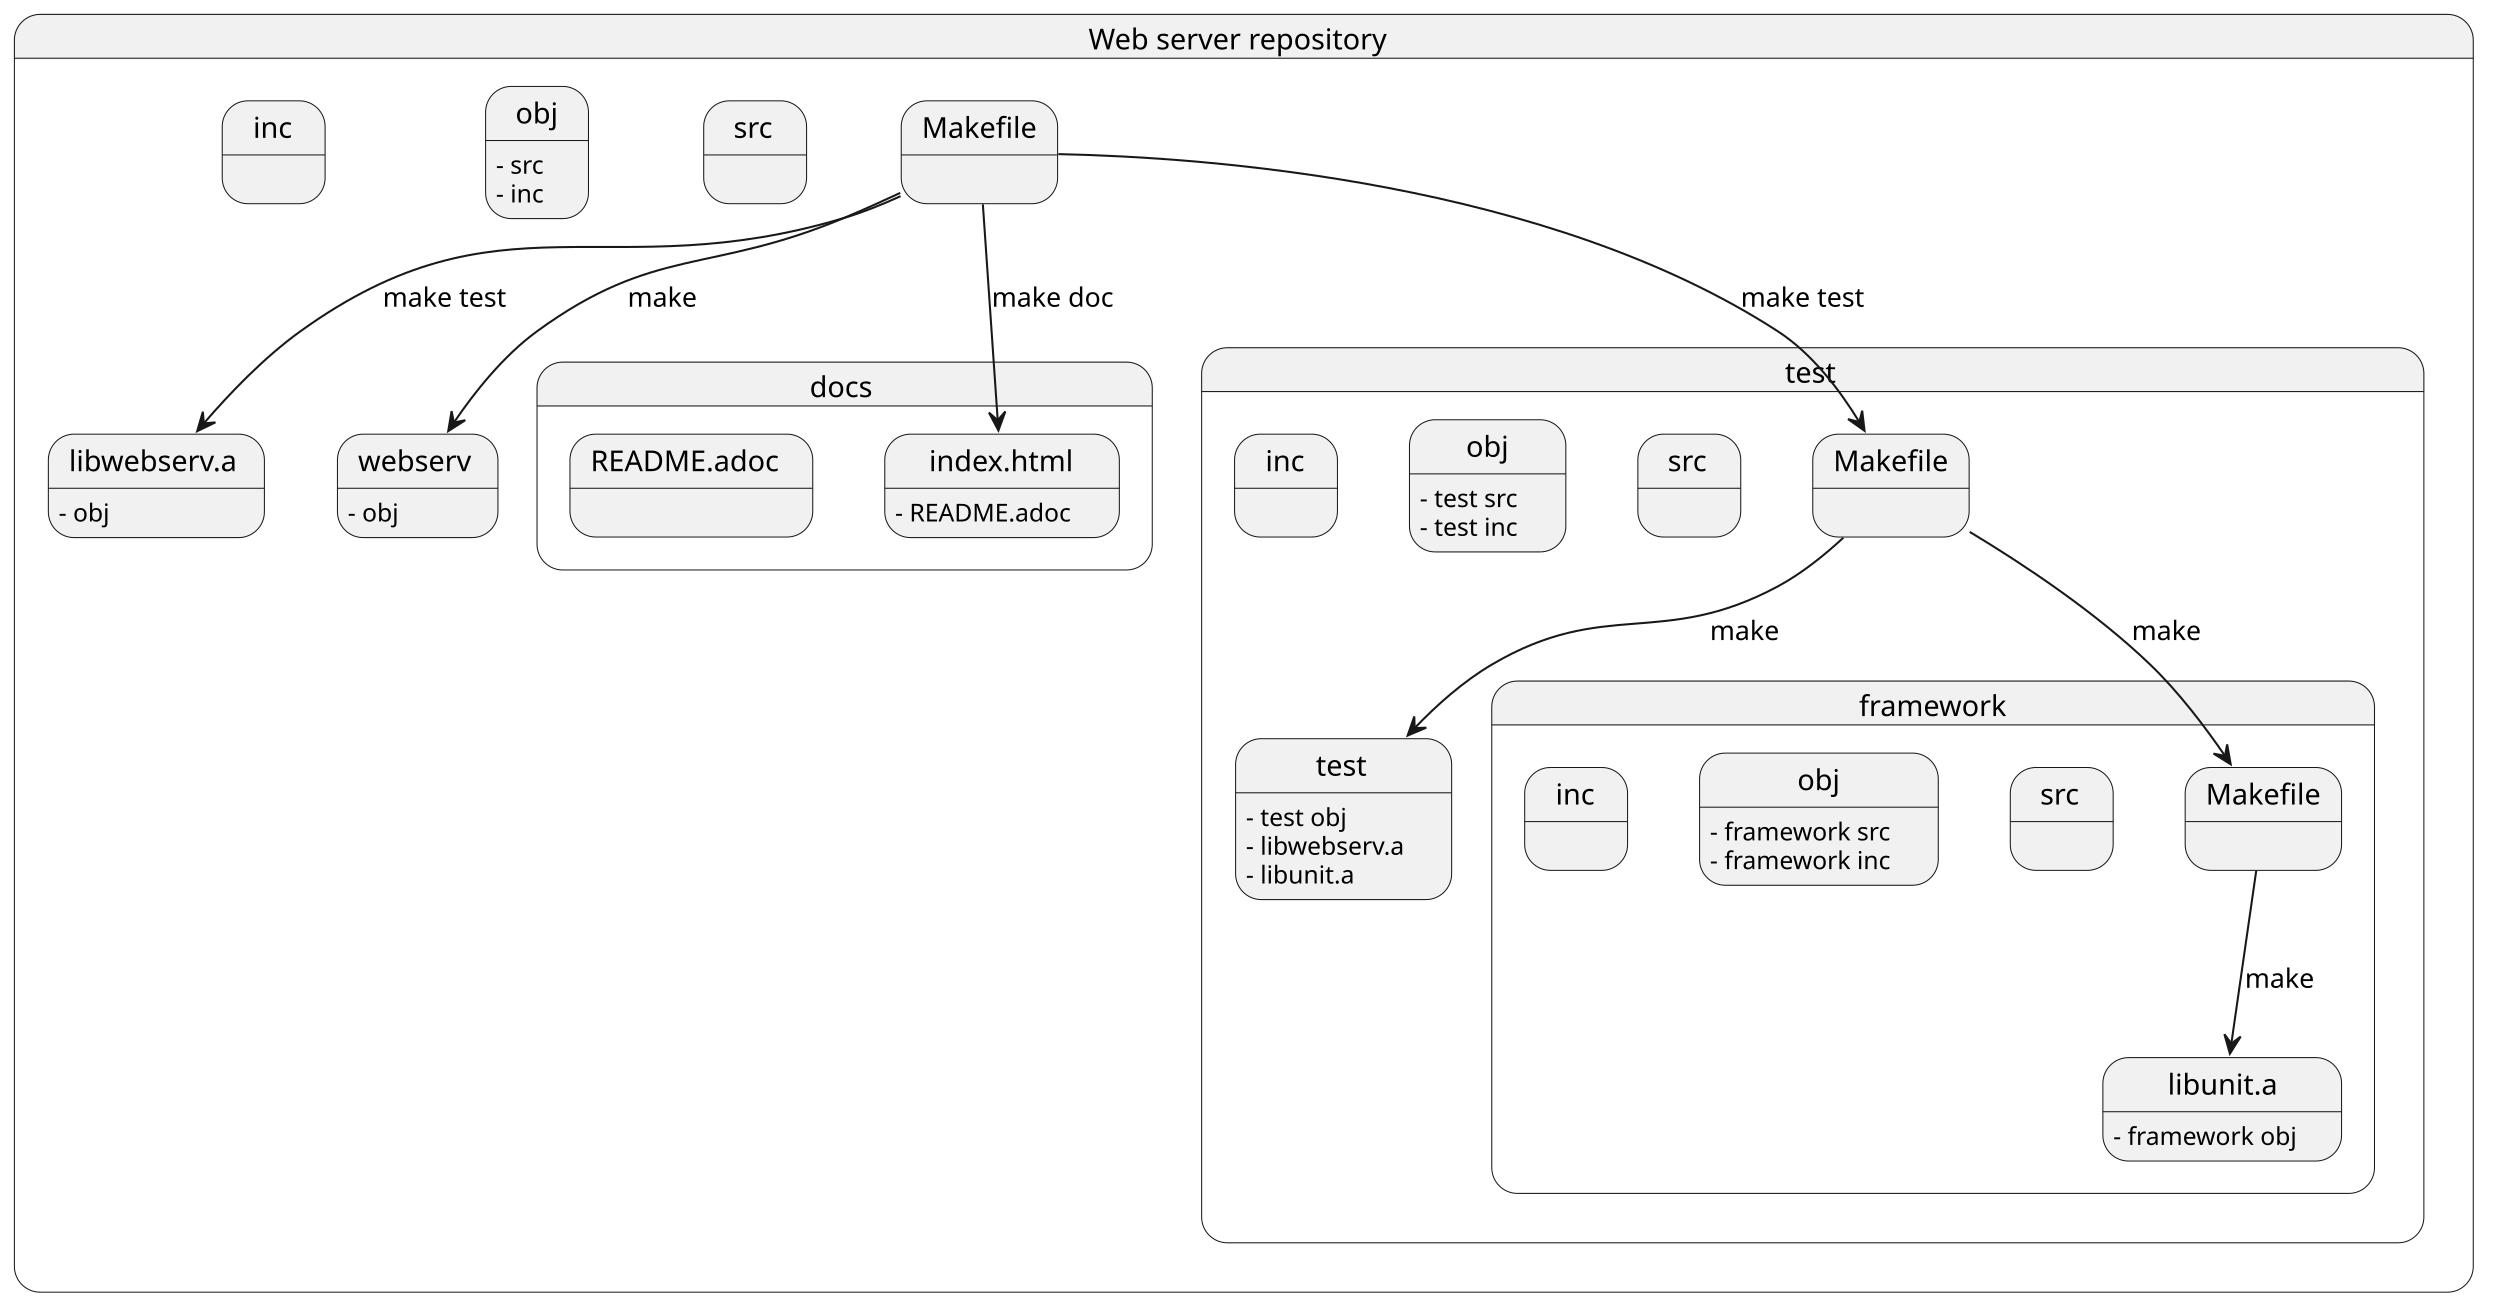
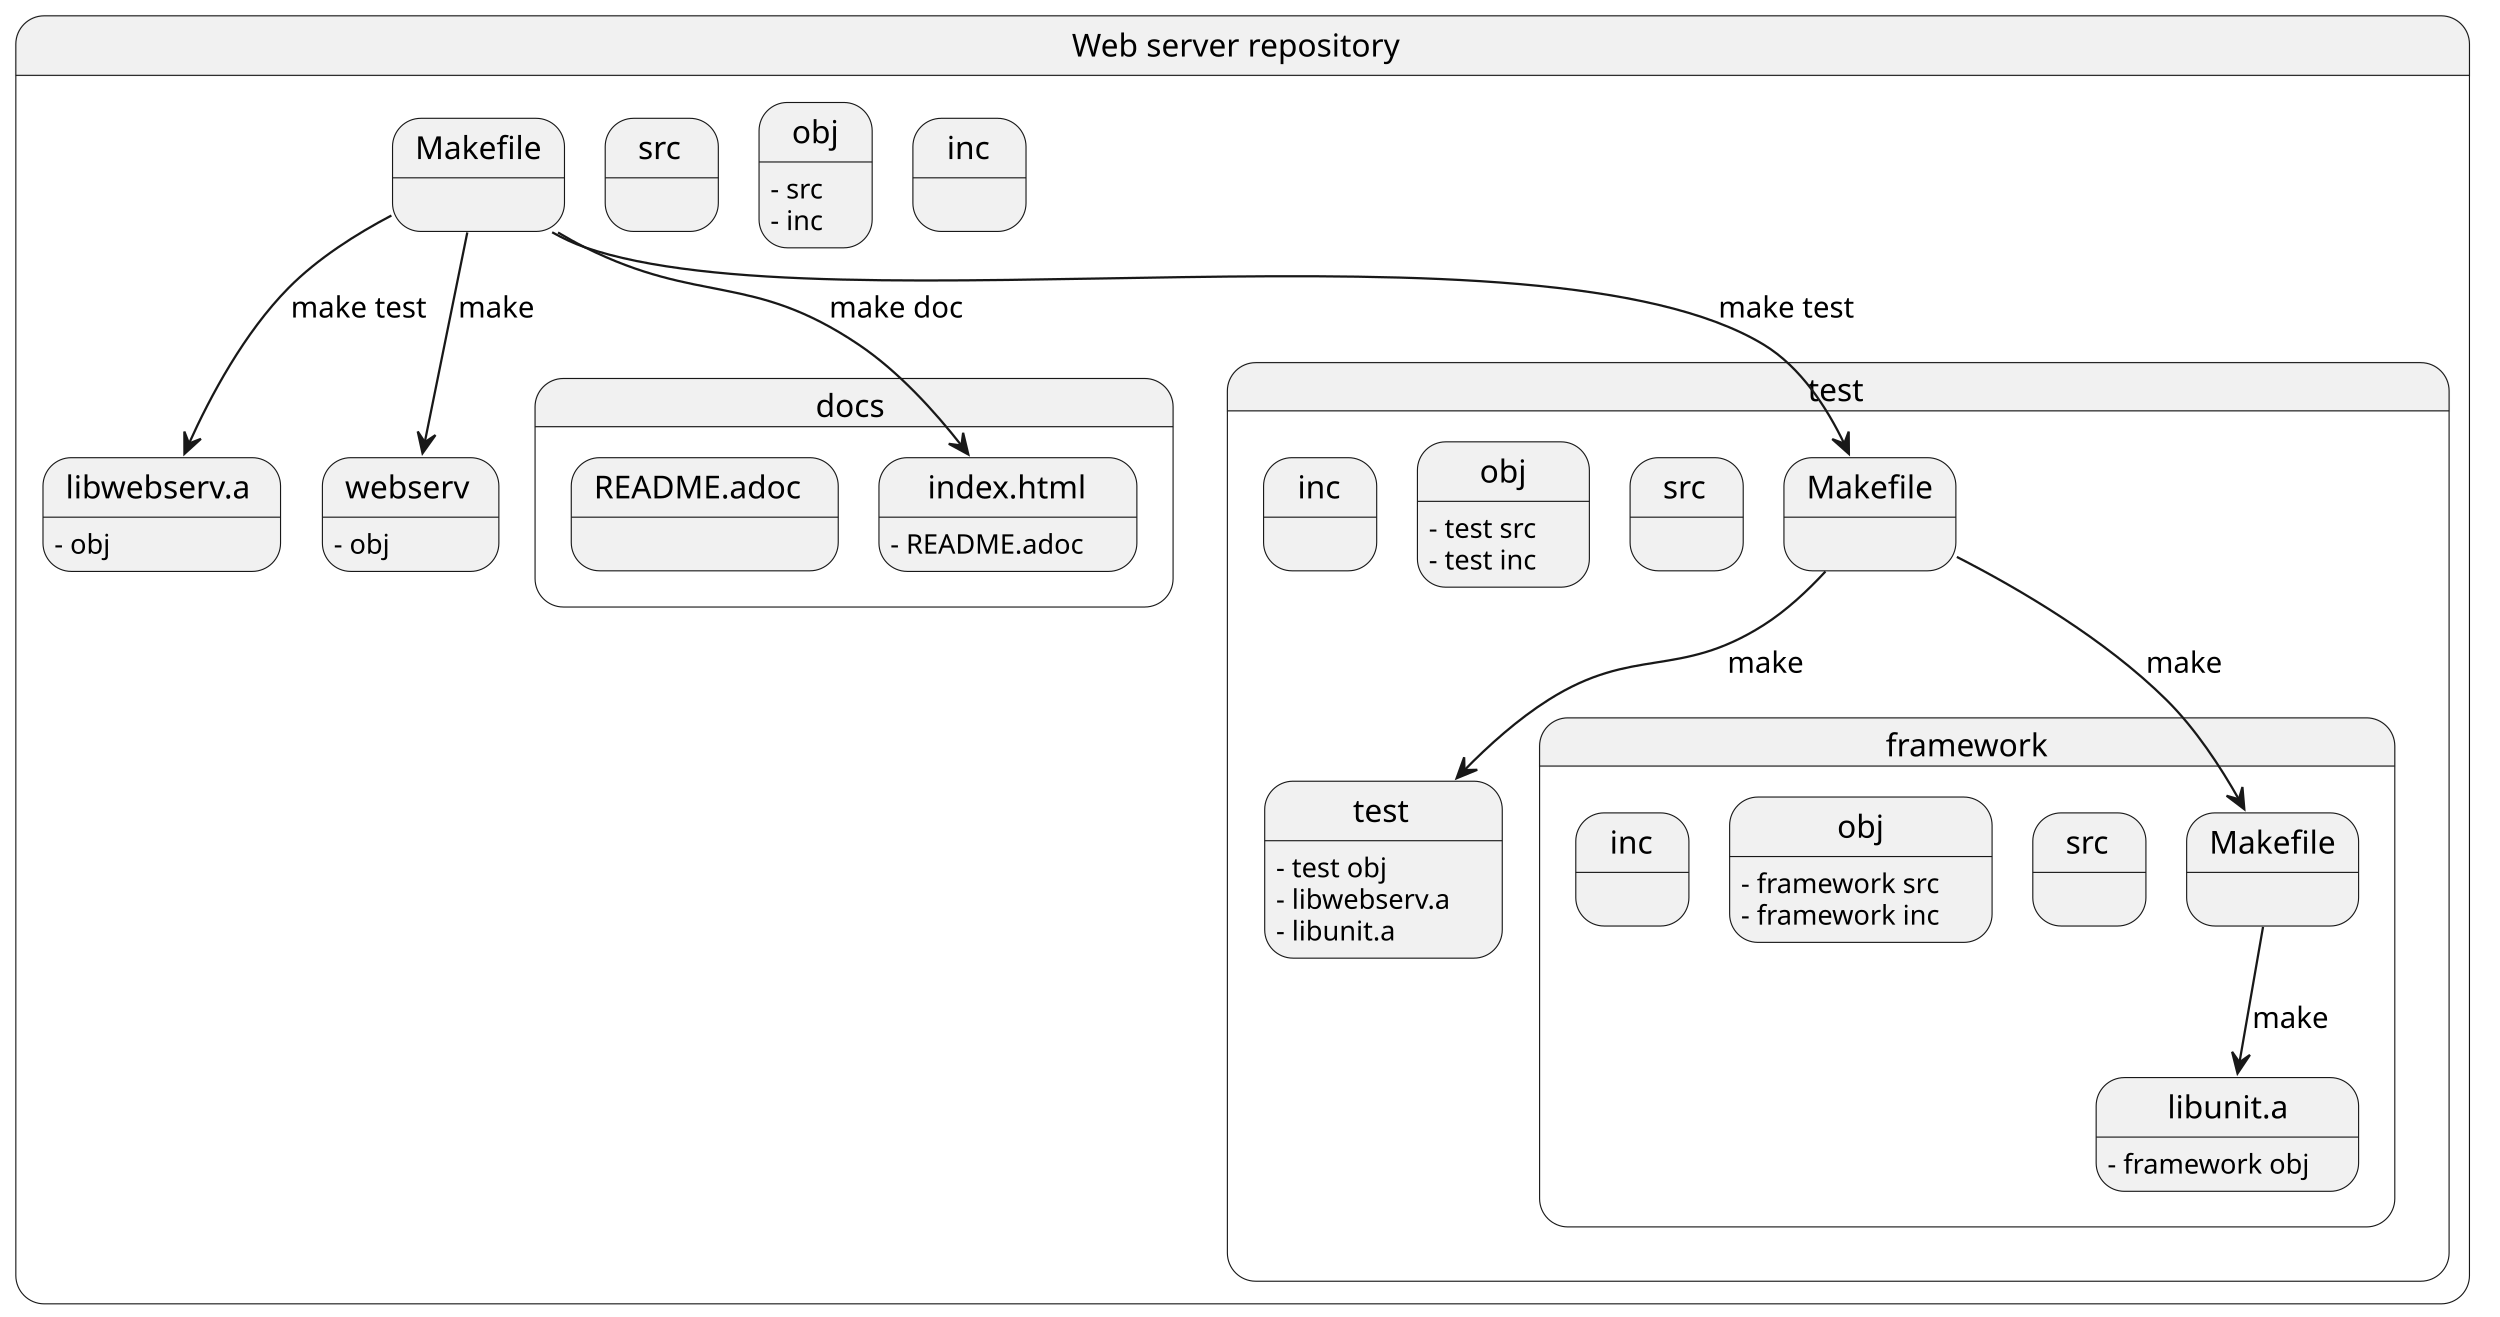
- <svg xmlns="http://www.w3.org/2000/svg" contentStyleType="text/css" height="634px" preserveAspectRatio="none" style="width:1215px;height:634px;background:#FFFFFF;" version="1.1" viewBox="0 0 1215 634" width="1215px" zoomAndPan="magnify">
+ <svg xmlns="http://www.w3.org/2000/svg" contentStyleType="text/css" height="582px" preserveAspectRatio="none" style="width:1105px;height:582px;background:#FFFFFF;" version="1.1" viewBox="0 0 1105 582" width="1105px" zoomAndPan="magnify">
  <defs />
  <g>
-     <g id="cluster_repository">
-       <path d="M19.5,7 L1189.5,7 A12.5,12.5 0 0 1 1202,19.5 L1202,28.297 L7,28.297 L7,19.5 A12.5,12.5 0 0 1 19.5,7 " fill="#F1F1F1" style="stroke:#F1F1F1;stroke-width:1.0;" />
-       <rect fill="none" height="621" rx="12.5" ry="12.5" style="stroke:#181818;stroke-width:0.5;" width="1195" x="7" y="7" />
-       <line style="stroke:#181818;stroke-width:0.5;" x1="7" x2="1202" y1="28.297" y2="28.297" />
-       <text fill="#000000" font-family="sans-serif" font-size="14" lengthAdjust="spacing" textLength="151" x="529" y="23.995">Web server repository</text>
-     </g>
+     <path d="M19.5,7 L1079,7 A12.5,12.5 0 0 1 1091.5,19.5 L1091.5,33.297 L7,33.297 L7,19.5 A12.5,12.5 0 0 1 19.5,7 " fill="#F1F1F1" style="stroke:#F1F1F1;stroke-width:1.0;" />
+     <rect fill="none" height="569.297" rx="12.5" ry="12.5" style="stroke:#181818;stroke-width:0.5;" width="1084.5" x="7" y="7" />
+     <line style="stroke:#181818;stroke-width:0.5;" x1="7" x2="1091.5" y1="33.297" y2="33.297" />
+     <text fill="#000000" font-family="sans-serif" font-size="14" lengthAdjust="spacing" textLength="151" x="473.75" y="24.995">Web server repository</text>
    <g id="cluster_docs">
-       <path d="M273.5,176 L547.5,176 A12.5,12.5 0 0 1 560,188.5 L560,197.297 L261,197.297 L261,188.5 A12.5,12.5 0 0 1 273.5,176 " fill="#F1F1F1" style="stroke:#F1F1F1;stroke-width:1.0;" />
-       <rect fill="none" height="101" rx="12.5" ry="12.5" style="stroke:#181818;stroke-width:0.5;" width="299" x="261" y="176" />
-       <line style="stroke:#181818;stroke-width:0.5;" x1="261" x2="560" y1="197.297" y2="197.297" />
-       <text fill="#000000" font-family="sans-serif" font-size="14" lengthAdjust="spacing" textLength="34" x="393.5" y="192.995">docs</text>
+       <path d="M249,167.297 L506,167.297 A12.5,12.5 0 0 1 518.5,179.797 L518.5,188.594 L236.5,188.594 L236.5,179.797 A12.5,12.5 0 0 1 249,167.297 " fill="#F1F1F1" style="stroke:#F1F1F1;stroke-width:1.0;" />
+       <rect fill="none" height="101" rx="12.5" ry="12.5" style="stroke:#181818;stroke-width:0.5;" width="282" x="236.5" y="167.297" />
+       <line style="stroke:#181818;stroke-width:0.5;" x1="236.5" x2="518.5" y1="188.594" y2="188.594" />
+       <text fill="#000000" font-family="sans-serif" font-size="14" lengthAdjust="spacing" textLength="34" x="360.5" y="184.292">docs</text>
    </g>
    <g id="cluster_test">
-       <path d="M596.5,169 L1165.5,169 A12.5,12.5 0 0 1 1178,181.5 L1178,190.297 L584,190.297 L584,181.5 A12.5,12.5 0 0 1 596.5,169 " fill="#F1F1F1" style="stroke:#F1F1F1;stroke-width:1.0;" />
-       <rect fill="none" height="435" rx="12.5" ry="12.5" style="stroke:#181818;stroke-width:0.5;" width="594" x="584" y="169" />
-       <line style="stroke:#181818;stroke-width:0.5;" x1="584" x2="1178" y1="190.297" y2="190.297" />
-       <text fill="#000000" font-family="sans-serif" font-size="14" lengthAdjust="spacing" textLength="27" x="867.5" y="185.995">test</text>
+       <path d="M555,160.297 L1070,160.297 A12.5,12.5 0 0 1 1082.5,172.797 L1082.5,181.594 L542.5,181.594 L542.5,172.797 A12.5,12.5 0 0 1 555,160.297 " fill="#F1F1F1" style="stroke:#F1F1F1;stroke-width:1.0;" />
+       <rect fill="none" height="406" rx="12.5" ry="12.5" style="stroke:#181818;stroke-width:0.5;" width="540" x="542.5" y="160.297" />
+       <line style="stroke:#181818;stroke-width:0.5;" x1="542.5" x2="1082.5" y1="181.594" y2="181.594" />
+       <text fill="#000000" font-family="sans-serif" font-size="14" lengthAdjust="spacing" textLength="27" x="799" y="177.292">test</text>
    </g>
    <g id="cluster_framework">
-       <path d="M737.5,331 L1141.5,331 A12.5,12.5 0 0 1 1154,343.5 L1154,352.297 L725,352.297 L725,343.5 A12.5,12.5 0 0 1 737.5,331 " fill="#F1F1F1" style="stroke:#F1F1F1;stroke-width:1.0;" />
-       <rect fill="none" height="249" rx="12.5" ry="12.5" style="stroke:#181818;stroke-width:0.5;" width="429" x="725" y="331" />
-       <line style="stroke:#181818;stroke-width:0.5;" x1="725" x2="1154" y1="352.297" y2="352.297" />
-       <text fill="#000000" font-family="sans-serif" font-size="14" lengthAdjust="spacing" textLength="72" x="903.5" y="347.995">framework</text>
+       <path d="M693,317.297 L1046,317.297 A12.5,12.5 0 0 1 1058.5,329.797 L1058.5,338.594 L680.5,338.594 L680.5,329.797 A12.5,12.5 0 0 1 693,317.297 " fill="#F1F1F1" style="stroke:#F1F1F1;stroke-width:1.0;" />
+       <rect fill="none" height="225" rx="12.5" ry="12.5" style="stroke:#181818;stroke-width:0.5;" width="378" x="680.5" y="317.297" />
+       <line style="stroke:#181818;stroke-width:0.5;" x1="680.5" x2="1058.5" y1="338.594" y2="338.594" />
+       <text fill="#000000" font-family="sans-serif" font-size="14" lengthAdjust="spacing" textLength="72" x="833.5" y="334.292">framework</text>
+     </g>
+     <g id="repository.docs.index">
+       <rect fill="#F1F1F1" height="50.266" rx="12.5" ry="12.5" style="stroke:#181818;stroke-width:0.5;" width="114" x="388.5" y="202.297" />
+       <line style="stroke:#181818;stroke-width:0.5;" x1="388.5" x2="502.5" y1="228.594" y2="228.594" />
+       <text fill="#000000" font-family="sans-serif" font-size="14" lengthAdjust="spacing" textLength="71" x="410" y="220.292">index.html</text>
+       <text fill="#000000" font-family="sans-serif" font-size="12" lengthAdjust="spacing" textLength="94" x="393.5" y="244.732">- README.adoc</text>
+     </g>
+     <g id="repository.docs.adoc">
+       <rect fill="#F1F1F1" height="50" rx="12.5" ry="12.5" style="stroke:#181818;stroke-width:0.5;" width="118" x="252.5" y="202.297" />
+       <line style="stroke:#181818;stroke-width:0.5;" x1="252.5" x2="370.5" y1="228.594" y2="228.594" />
+       <text fill="#000000" font-family="sans-serif" font-size="14" lengthAdjust="spacing" textLength="98" x="262.5" y="220.292">README.adoc</text>
+     </g>
+     <g id="repository.test.test_makefile">
+       <rect fill="#F1F1F1" height="50" rx="12.5" ry="12.5" style="stroke:#181818;stroke-width:0.5;" width="76" x="788.5" y="202.297" />
+       <line style="stroke:#181818;stroke-width:0.5;" x1="788.5" x2="864.5" y1="228.594" y2="228.594" />
+       <text fill="#000000" font-family="sans-serif" font-size="14" lengthAdjust="spacing" textLength="56" x="798.5" y="220.292">Makefile</text>
+     </g>
+     <g id="repository.test.test_src">
+       <rect fill="#F1F1F1" height="50" rx="12.5" ry="12.5" style="stroke:#181818;stroke-width:0.5;" width="50" x="720.5" y="202.297" />
+       <line style="stroke:#181818;stroke-width:0.5;" x1="720.5" x2="770.5" y1="228.594" y2="228.594" />
+       <text fill="#000000" font-family="sans-serif" font-size="14" lengthAdjust="spacing" textLength="21" x="735" y="220.292">src</text>
+     </g>
+     <g id="repository.test.test_obj">
+       <rect fill="#F1F1F1" height="64.234" rx="12.5" ry="12.5" style="stroke:#181818;stroke-width:0.5;" width="76" x="626.5" y="195.297" />
+       <line style="stroke:#181818;stroke-width:0.5;" x1="626.5" x2="702.5" y1="221.594" y2="221.594" />
+       <text fill="#000000" font-family="sans-serif" font-size="14" lengthAdjust="spacing" textLength="21" x="654" y="213.292">obj</text>
+       <text fill="#000000" font-family="sans-serif" font-size="12" lengthAdjust="spacing" textLength="56" x="631.5" y="237.732">- test src</text>
+       <text fill="#000000" font-family="sans-serif" font-size="12" lengthAdjust="spacing" textLength="55" x="631.5" y="251.701">- test inc</text>
+     </g>
+     <g id="repository.test.test_inc">
+       <rect fill="#F1F1F1" height="50" rx="12.5" ry="12.5" style="stroke:#181818;stroke-width:0.5;" width="50" x="558.5" y="202.297" />
+       <line style="stroke:#181818;stroke-width:0.5;" x1="558.5" x2="608.5" y1="228.594" y2="228.594" />
+       <text fill="#000000" font-family="sans-serif" font-size="14" lengthAdjust="spacing" textLength="20" x="573.5" y="220.292">inc</text>
+     </g>
+     <g id="repository.test.test_program">
+       <rect fill="#F1F1F1" height="78.203" rx="12.5" ry="12.5" style="stroke:#181818;stroke-width:0.5;" width="105" x="559" y="345.297" />
+       <line style="stroke:#181818;stroke-width:0.5;" x1="559" x2="664" y1="371.594" y2="371.594" />
+       <text fill="#000000" font-family="sans-serif" font-size="14" lengthAdjust="spacing" textLength="27" x="598" y="363.292">test</text>
+       <text fill="#000000" font-family="sans-serif" font-size="12" lengthAdjust="spacing" textLength="56" x="564" y="387.732">- test obj</text>
+       <text fill="#000000" font-family="sans-serif" font-size="12" lengthAdjust="spacing" textLength="85" x="564" y="401.701">- libwebserv.a</text>
+       <text fill="#000000" font-family="sans-serif" font-size="12" lengthAdjust="spacing" textLength="58" x="564" y="415.67">- libunit.a</text>
+     </g>
+     <g id="repository.test.framework.framework_makefile">
+       <rect fill="#F1F1F1" height="50" rx="12.5" ry="12.5" style="stroke:#181818;stroke-width:0.5;" width="76" x="966.5" y="359.297" />
+       <line style="stroke:#181818;stroke-width:0.5;" x1="966.5" x2="1042.5" y1="385.594" y2="385.594" />
+       <text fill="#000000" font-family="sans-serif" font-size="14" lengthAdjust="spacing" textLength="56" x="976.5" y="377.292">Makefile</text>
+     </g>
+     <g id="repository.test.framework.framework_src">
+       <rect fill="#F1F1F1" height="50" rx="12.5" ry="12.5" style="stroke:#181818;stroke-width:0.5;" width="50" x="898.5" y="359.297" />
+       <line style="stroke:#181818;stroke-width:0.5;" x1="898.5" x2="948.5" y1="385.594" y2="385.594" />
+       <text fill="#000000" font-family="sans-serif" font-size="14" lengthAdjust="spacing" textLength="21" x="913" y="377.292">src</text>
+     </g>
+     <g id="repository.test.framework.framework_obj">
+       <rect fill="#F1F1F1" height="64.234" rx="12.5" ry="12.5" style="stroke:#181818;stroke-width:0.5;" width="116" x="764.5" y="352.297" />
+       <line style="stroke:#181818;stroke-width:0.5;" x1="764.5" x2="880.5" y1="378.594" y2="378.594" />
+       <text fill="#000000" font-family="sans-serif" font-size="14" lengthAdjust="spacing" textLength="21" x="812" y="370.292">obj</text>
+       <text fill="#000000" font-family="sans-serif" font-size="12" lengthAdjust="spacing" textLength="96" x="769.5" y="394.732">- framework src</text>
+       <text fill="#000000" font-family="sans-serif" font-size="12" lengthAdjust="spacing" textLength="95" x="769.5" y="408.701">- framework inc</text>
+     </g>
+     <g id="repository.test.framework.framework_inc">
+       <rect fill="#F1F1F1" height="50" rx="12.5" ry="12.5" style="stroke:#181818;stroke-width:0.5;" width="50" x="696.5" y="359.297" />
+       <line style="stroke:#181818;stroke-width:0.5;" x1="696.5" x2="746.5" y1="385.594" y2="385.594" />
+       <text fill="#000000" font-family="sans-serif" font-size="14" lengthAdjust="spacing" textLength="20" x="711.5" y="377.292">inc</text>
+     </g>
+     <g id="repository.test.framework.libunit">
+       <rect fill="#F1F1F1" height="50.266" rx="12.5" ry="12.5" style="stroke:#181818;stroke-width:0.5;" width="116" x="926.5" y="476.297" />
+       <line style="stroke:#181818;stroke-width:0.5;" x1="926.5" x2="1042.5" y1="502.594" y2="502.594" />
+       <text fill="#000000" font-family="sans-serif" font-size="14" lengthAdjust="spacing" textLength="53" x="958" y="494.292">libunit.a</text>
+       <text fill="#000000" font-family="sans-serif" font-size="12" lengthAdjust="spacing" textLength="96" x="931.5" y="518.732">- framework obj</text>
    </g>
    <g id="repository.makefile">
-       <rect fill="#F1F1F1" height="50" rx="12.5" ry="12.5" style="stroke:#181818;stroke-width:0.5;" width="76" x="438" y="49" />
-       <line style="stroke:#181818;stroke-width:0.5;" x1="438" x2="514" y1="75.297" y2="75.297" />
-       <text fill="#000000" font-family="sans-serif" font-size="14" lengthAdjust="spacing" textLength="56" x="448" y="66.995">Makefile</text>
+       <rect fill="#F1F1F1" height="50" rx="12.5" ry="12.5" style="stroke:#181818;stroke-width:0.5;" width="76" x="173.5" y="52.297" />
+       <line style="stroke:#181818;stroke-width:0.5;" x1="173.5" x2="249.5" y1="78.594" y2="78.594" />
+       <text fill="#000000" font-family="sans-serif" font-size="14" lengthAdjust="spacing" textLength="56" x="183.5" y="70.292">Makefile</text>
    </g>
    <g id="repository.src">
-       <rect fill="#F1F1F1" height="50" rx="12.5" ry="12.5" style="stroke:#181818;stroke-width:0.5;" width="50" x="342" y="49" />
-       <line style="stroke:#181818;stroke-width:0.5;" x1="342" x2="392" y1="75.297" y2="75.297" />
-       <text fill="#000000" font-family="sans-serif" font-size="14" lengthAdjust="spacing" textLength="21" x="356.5" y="66.995">src</text>
+       <rect fill="#F1F1F1" height="50" rx="12.5" ry="12.5" style="stroke:#181818;stroke-width:0.5;" width="50" x="267.5" y="52.297" />
+       <line style="stroke:#181818;stroke-width:0.5;" x1="267.5" x2="317.5" y1="78.594" y2="78.594" />
+       <text fill="#000000" font-family="sans-serif" font-size="14" lengthAdjust="spacing" textLength="21" x="282" y="70.292">src</text>
    </g>
    <g id="repository.obj">
-       <rect fill="#F1F1F1" height="64.234" rx="12.5" ry="12.5" style="stroke:#181818;stroke-width:0.5;" width="50" x="236" y="42" />
-       <line style="stroke:#181818;stroke-width:0.5;" x1="236" x2="286" y1="68.297" y2="68.297" />
-       <text fill="#000000" font-family="sans-serif" font-size="14" lengthAdjust="spacing" textLength="21" x="250.5" y="59.995">obj</text>
-       <text fill="#000000" font-family="sans-serif" font-size="12" lengthAdjust="spacing" textLength="27" x="241" y="84.436">- src</text>
-       <text fill="#000000" font-family="sans-serif" font-size="12" lengthAdjust="spacing" textLength="26" x="241" y="98.404">- inc</text>
+       <rect fill="#F1F1F1" height="64.234" rx="12.5" ry="12.5" style="stroke:#181818;stroke-width:0.5;" width="50" x="335.5" y="45.297" />
+       <line style="stroke:#181818;stroke-width:0.5;" x1="335.5" x2="385.5" y1="71.594" y2="71.594" />
+       <text fill="#000000" font-family="sans-serif" font-size="14" lengthAdjust="spacing" textLength="21" x="350" y="63.292">obj</text>
+       <text fill="#000000" font-family="sans-serif" font-size="12" lengthAdjust="spacing" textLength="27" x="340.5" y="87.732">- src</text>
+       <text fill="#000000" font-family="sans-serif" font-size="12" lengthAdjust="spacing" textLength="26" x="340.5" y="101.701">- inc</text>
    </g>
    <g id="repository.inc">
-       <rect fill="#F1F1F1" height="50" rx="12.5" ry="12.5" style="stroke:#181818;stroke-width:0.5;" width="50" x="108" y="49" />
-       <line style="stroke:#181818;stroke-width:0.5;" x1="108" x2="158" y1="75.297" y2="75.297" />
-       <text fill="#000000" font-family="sans-serif" font-size="14" lengthAdjust="spacing" textLength="20" x="123" y="66.995">inc</text>
+       <rect fill="#F1F1F1" height="50" rx="12.5" ry="12.5" style="stroke:#181818;stroke-width:0.5;" width="50" x="403.5" y="52.297" />
+       <line style="stroke:#181818;stroke-width:0.5;" x1="403.5" x2="453.5" y1="78.594" y2="78.594" />
+       <text fill="#000000" font-family="sans-serif" font-size="14" lengthAdjust="spacing" textLength="20" x="418.5" y="70.292">inc</text>
    </g>
    <g id="repository.libwebserv">
-       <rect fill="#F1F1F1" height="50.266" rx="12.5" ry="12.5" style="stroke:#181818;stroke-width:0.5;" width="105" x="23.5" y="211" />
-       <line style="stroke:#181818;stroke-width:0.5;" x1="23.5" x2="128.5" y1="237.297" y2="237.297" />
-       <text fill="#000000" font-family="sans-serif" font-size="14" lengthAdjust="spacing" textLength="85" x="33.5" y="228.995">libwebserv.a</text>
-       <text fill="#000000" font-family="sans-serif" font-size="12" lengthAdjust="spacing" textLength="27" x="28.5" y="253.435">- obj</text>
+       <rect fill="#F1F1F1" height="50.266" rx="12.5" ry="12.5" style="stroke:#181818;stroke-width:0.5;" width="105" x="19" y="202.297" />
+       <line style="stroke:#181818;stroke-width:0.5;" x1="19" x2="124" y1="228.594" y2="228.594" />
+       <text fill="#000000" font-family="sans-serif" font-size="14" lengthAdjust="spacing" textLength="85" x="29" y="220.292">libwebserv.a</text>
+       <text fill="#000000" font-family="sans-serif" font-size="12" lengthAdjust="spacing" textLength="27" x="24" y="244.732">- obj</text>
    </g>
    <g id="repository.program">
-       <rect fill="#F1F1F1" height="50.266" rx="12.5" ry="12.5" style="stroke:#181818;stroke-width:0.5;" width="78" x="164" y="211" />
-       <line style="stroke:#181818;stroke-width:0.5;" x1="164" x2="242" y1="237.297" y2="237.297" />
-       <text fill="#000000" font-family="sans-serif" font-size="14" lengthAdjust="spacing" textLength="58" x="174" y="228.995">webserv</text>
-       <text fill="#000000" font-family="sans-serif" font-size="12" lengthAdjust="spacing" textLength="27" x="169" y="253.435">- obj</text>
-     </g>
-     <g id="repository.docs.index">
-       <rect fill="#F1F1F1" height="50.266" rx="12.5" ry="12.5" style="stroke:#181818;stroke-width:0.5;" width="114" x="430" y="211" />
-       <line style="stroke:#181818;stroke-width:0.5;" x1="430" x2="544" y1="237.297" y2="237.297" />
-       <text fill="#000000" font-family="sans-serif" font-size="14" lengthAdjust="spacing" textLength="71" x="451.5" y="228.995">index.html</text>
-       <text fill="#000000" font-family="sans-serif" font-size="12" lengthAdjust="spacing" textLength="94" x="435" y="253.435">- README.adoc</text>
-     </g>
-     <g id="repository.docs.adoc">
-       <rect fill="#F1F1F1" height="50" rx="12.5" ry="12.5" style="stroke:#181818;stroke-width:0.5;" width="118" x="277" y="211" />
-       <line style="stroke:#181818;stroke-width:0.5;" x1="277" x2="395" y1="237.297" y2="237.297" />
-       <text fill="#000000" font-family="sans-serif" font-size="14" lengthAdjust="spacing" textLength="98" x="287" y="228.995">README.adoc</text>
-     </g>
-     <g id="repository.test.test_makefile">
-       <rect fill="#F1F1F1" height="50" rx="12.5" ry="12.5" style="stroke:#181818;stroke-width:0.5;" width="76" x="881" y="211" />
-       <line style="stroke:#181818;stroke-width:0.5;" x1="881" x2="957" y1="237.297" y2="237.297" />
-       <text fill="#000000" font-family="sans-serif" font-size="14" lengthAdjust="spacing" textLength="56" x="891" y="228.995">Makefile</text>
-     </g>
-     <g id="repository.test.test_src">
-       <rect fill="#F1F1F1" height="50" rx="12.5" ry="12.5" style="stroke:#181818;stroke-width:0.5;" width="50" x="796" y="211" />
-       <line style="stroke:#181818;stroke-width:0.5;" x1="796" x2="846" y1="237.297" y2="237.297" />
-       <text fill="#000000" font-family="sans-serif" font-size="14" lengthAdjust="spacing" textLength="21" x="810.5" y="228.995">src</text>
-     </g>
-     <g id="repository.test.test_obj">
-       <rect fill="#F1F1F1" height="64.234" rx="12.5" ry="12.5" style="stroke:#181818;stroke-width:0.5;" width="76" x="685" y="204" />
-       <line style="stroke:#181818;stroke-width:0.5;" x1="685" x2="761" y1="230.297" y2="230.297" />
-       <text fill="#000000" font-family="sans-serif" font-size="14" lengthAdjust="spacing" textLength="21" x="712.5" y="221.995">obj</text>
-       <text fill="#000000" font-family="sans-serif" font-size="12" lengthAdjust="spacing" textLength="56" x="690" y="246.435">- test src</text>
-       <text fill="#000000" font-family="sans-serif" font-size="12" lengthAdjust="spacing" textLength="55" x="690" y="260.404">- test inc</text>
-     </g>
-     <g id="repository.test.test_inc">
-       <rect fill="#F1F1F1" height="50" rx="12.5" ry="12.5" style="stroke:#181818;stroke-width:0.5;" width="50" x="600" y="211" />
-       <line style="stroke:#181818;stroke-width:0.5;" x1="600" x2="650" y1="237.297" y2="237.297" />
-       <text fill="#000000" font-family="sans-serif" font-size="14" lengthAdjust="spacing" textLength="20" x="615" y="228.995">inc</text>
-     </g>
-     <g id="repository.test.test_program">
-       <rect fill="#F1F1F1" height="78.203" rx="12.5" ry="12.5" style="stroke:#181818;stroke-width:0.5;" width="105" x="600.5" y="359" />
-       <line style="stroke:#181818;stroke-width:0.5;" x1="600.5" x2="705.5" y1="385.297" y2="385.297" />
-       <text fill="#000000" font-family="sans-serif" font-size="14" lengthAdjust="spacing" textLength="27" x="639.5" y="376.995">test</text>
-       <text fill="#000000" font-family="sans-serif" font-size="12" lengthAdjust="spacing" textLength="56" x="605.5" y="401.435">- test obj</text>
-       <text fill="#000000" font-family="sans-serif" font-size="12" lengthAdjust="spacing" textLength="85" x="605.5" y="415.404">- libwebserv.a</text>
-       <text fill="#000000" font-family="sans-serif" font-size="12" lengthAdjust="spacing" textLength="58" x="605.5" y="429.373">- libunit.a</text>
-     </g>
-     <g id="repository.test.framework.framework_makefile">
-       <rect fill="#F1F1F1" height="50" rx="12.5" ry="12.5" style="stroke:#181818;stroke-width:0.5;" width="76" x="1062" y="373" />
-       <line style="stroke:#181818;stroke-width:0.5;" x1="1062" x2="1138" y1="399.297" y2="399.297" />
-       <text fill="#000000" font-family="sans-serif" font-size="14" lengthAdjust="spacing" textLength="56" x="1072" y="390.995">Makefile</text>
-     </g>
-     <g id="repository.test.framework.framework_src">
-       <rect fill="#F1F1F1" height="50" rx="12.5" ry="12.5" style="stroke:#181818;stroke-width:0.5;" width="50" x="977" y="373" />
-       <line style="stroke:#181818;stroke-width:0.5;" x1="977" x2="1027" y1="399.297" y2="399.297" />
-       <text fill="#000000" font-family="sans-serif" font-size="14" lengthAdjust="spacing" textLength="21" x="991.5" y="390.995">src</text>
-     </g>
-     <g id="repository.test.framework.framework_obj">
-       <rect fill="#F1F1F1" height="64.234" rx="12.5" ry="12.5" style="stroke:#181818;stroke-width:0.5;" width="116" x="826" y="366" />
-       <line style="stroke:#181818;stroke-width:0.5;" x1="826" x2="942" y1="392.297" y2="392.297" />
-       <text fill="#000000" font-family="sans-serif" font-size="14" lengthAdjust="spacing" textLength="21" x="873.5" y="383.995">obj</text>
-       <text fill="#000000" font-family="sans-serif" font-size="12" lengthAdjust="spacing" textLength="96" x="831" y="408.435">- framework src</text>
-       <text fill="#000000" font-family="sans-serif" font-size="12" lengthAdjust="spacing" textLength="95" x="831" y="422.404">- framework inc</text>
-     </g>
-     <g id="repository.test.framework.framework_inc">
-       <rect fill="#F1F1F1" height="50" rx="12.5" ry="12.5" style="stroke:#181818;stroke-width:0.5;" width="50" x="741" y="373" />
-       <line style="stroke:#181818;stroke-width:0.5;" x1="741" x2="791" y1="399.297" y2="399.297" />
-       <text fill="#000000" font-family="sans-serif" font-size="14" lengthAdjust="spacing" textLength="20" x="756" y="390.995">inc</text>
-     </g>
-     <g id="repository.test.framework.libunit">
-       <rect fill="#F1F1F1" height="50.266" rx="12.5" ry="12.5" style="stroke:#181818;stroke-width:0.5;" width="116" x="1022" y="514" />
-       <line style="stroke:#181818;stroke-width:0.5;" x1="1022" x2="1138" y1="540.297" y2="540.297" />
-       <text fill="#000000" font-family="sans-serif" font-size="14" lengthAdjust="spacing" textLength="53" x="1053.5" y="531.995">libunit.a</text>
-       <text fill="#000000" font-family="sans-serif" font-size="12" lengthAdjust="spacing" textLength="96" x="1027" y="556.436">- framework obj</text>
+       <rect fill="#F1F1F1" height="50.266" rx="12.5" ry="12.5" style="stroke:#181818;stroke-width:0.5;" width="78" x="142.5" y="202.297" />
+       <line style="stroke:#181818;stroke-width:0.5;" x1="142.5" x2="220.5" y1="228.594" y2="228.594" />
+       <text fill="#000000" font-family="sans-serif" font-size="14" lengthAdjust="spacing" textLength="58" x="152.5" y="220.292">webserv</text>
+       <text fill="#000000" font-family="sans-serif" font-size="12" lengthAdjust="spacing" textLength="27" x="147.5" y="244.732">- obj</text>
    </g>
    <g id="link_makefile_program">
-       <path d="M437.51,93.75 C428.55,97.93 418.99,102.24 410,106 C344.88,133.25 318.05,119.42 261,161 C244.79,172.82 230.77,190.34 220.58,205.37 " fill="none" id="makefile-to-program" style="stroke:#181818;stroke-width:1.0;" />
-       <polygon fill="#181818" points="217.84,209.52,226.14,204.217,220.597,205.349,219.466,199.806,217.84,209.52" style="stroke:#181818;stroke-width:1.0;" />
-       <text fill="#000000" font-family="sans-serif" font-size="13" lengthAdjust="spacing" textLength="36" x="305" y="149.067">make</text>
+       <path d="M206.55,102.737 C201.4,128.127 193.33,167.917 187.75,195.447 " fill="none" id="makefile-to-program" style="stroke:#181818;stroke-width:1.0;" />
+       <polygon fill="#181818" points="186.76,200.337,192.479,192.319,187.76,195.438,184.64,190.719,186.76,200.337" style="stroke:#181818;stroke-width:1.0;" />
+       <text fill="#000000" font-family="sans-serif" font-size="13" lengthAdjust="spacing" textLength="36" x="202.5" y="140.364">make</text>
    </g>
    <g id="link_makefile_index">
-       <path d="M477.67,99.3 C479.61,127.46 482.8,173.89 484.9,204.46 " fill="none" id="makefile-to-index" style="stroke:#181818;stroke-width:1.0;" />
-       <polygon fill="#181818" points="485.23,209.22,488.603,199.967,484.887,204.232,480.622,200.516,485.23,209.22" style="stroke:#181818;stroke-width:1.0;" />
-       <text fill="#000000" font-family="sans-serif" font-size="13" lengthAdjust="spacing" textLength="63" x="482" y="149.067">make doc</text>
+       <path d="M246.63,102.767 C250.56,105.107 254.56,107.337 258.5,109.297 C309.58,134.747 332.14,120.447 379.5,152.297 C397.21,164.207 413.25,181.937 425.08,197.057 " fill="none" id="makefile-to-index" style="stroke:#181818;stroke-width:1.0;" />
+       <polygon fill="#181818" points="428,200.877,425.701,191.3,424.959,196.908,419.351,196.166,428,200.877" style="stroke:#181818;stroke-width:1.0;" />
+       <text fill="#000000" font-family="sans-serif" font-size="13" lengthAdjust="spacing" textLength="63" x="366.5" y="140.364">make doc</text>
    </g>
    <g id="link_makefile_test_makefile">
-       <path d="M514.34,74.9 C588.04,76.45 752.1,88.5 864,161 C880.75,171.85 894.23,189.69 903.65,205.13 " fill="none" id="makefile-to-test_makefile" style="stroke:#181818;stroke-width:1.0;" />
-       <polygon fill="#181818" points="906.17,209.39,905.032,199.607,903.625,205.086,898.146,203.679,906.17,209.39" style="stroke:#181818;stroke-width:1.0;" />
-       <text fill="#000000" font-family="sans-serif" font-size="13" lengthAdjust="spacing" textLength="65" x="846" y="149.067">make test</text>
+       <path d="M244.05,102.667 C248.72,105.287 253.6,107.607 258.5,109.297 C368.3,147.237 680.08,92.207 779.5,152.297 C795.97,162.257 807.64,180.437 815.23,196.277 " fill="none" id="makefile-to-test_makefile" style="stroke:#181818;stroke-width:1.0;" />
+       <polygon fill="#181818" points="817.21,200.617,817.127,190.768,815.141,196.065,809.844,194.079,817.21,200.617" style="stroke:#181818;stroke-width:1.0;" />
+       <text fill="#000000" font-family="sans-serif" font-size="13" lengthAdjust="spacing" textLength="65" x="759.5" y="140.364">make test</text>
    </g>
    <g id="link_makefile_libwebserv">
-       <path d="M437.67,95.34 C428.78,99.39 419.22,103.24 410,106 C295.17,140.33 243.31,91.03 146,161 C128.46,173.61 111.71,191.05 99,205.82 " fill="none" id="makefile-to-libwebserv" style="stroke:#181818;stroke-width:1.0;" />
-       <polygon fill="#181818" points="95.83,209.56,104.698,205.275,99.06,205.744,98.591,200.106,95.83,209.56" style="stroke:#181818;stroke-width:1.0;" />
-       <text fill="#000000" font-family="sans-serif" font-size="13" lengthAdjust="spacing" textLength="65" x="186" y="149.067">make test</text>
+       <path d="M173,95.257 C157.57,103.367 140.43,114.197 127.5,127.297 C107.98,147.087 92.99,175.037 83.46,196.207 " fill="none" id="makefile-to-libwebserv" style="stroke:#181818;stroke-width:1.0;" />
+       <polygon fill="#181818" points="81.52,200.597,88.809,193.974,83.536,196.021,81.489,190.748,81.52,200.597" style="stroke:#181818;stroke-width:1.0;" />
+       <text fill="#000000" font-family="sans-serif" font-size="13" lengthAdjust="spacing" textLength="65" x="128.5" y="140.364">make test</text>
    </g>
    <g id="link_test_makefile_test_program">
-       <path d="M895.87,261.33 C886.65,269.86 875.5,278.83 864,285 C807.56,315.27 780.16,290.46 725,323 C711.23,331.12 698.32,342.56 687.34,354.02 " fill="none" id="test_makefile-to-test_program" style="stroke:#181818;stroke-width:1.0;" />
-       <polygon fill="#181818" points="684.11,357.48,693.183,353.649,687.529,353.832,687.346,348.178,684.11,357.48" style="stroke:#181818;stroke-width:1.0;" />
-       <text fill="#000000" font-family="sans-serif" font-size="13" lengthAdjust="spacing" textLength="36" x="831" y="311.067">make</text>
+       <path d="M806.85,252.597 C799.05,261.017 789.55,269.927 779.5,276.297 C741.75,300.237 722.29,285.427 684.5,309.297 C671.03,317.807 658.17,329.247 647.1,340.577 " fill="none" id="test_makefile-to-test_program" style="stroke:#181818;stroke-width:1.0;" />
+       <polygon fill="#181818" points="643.83,343.987,652.942,340.248,647.286,340.374,647.16,334.718,643.83,343.987" style="stroke:#181818;stroke-width:1.0;" />
+       <text fill="#000000" font-family="sans-serif" font-size="13" lengthAdjust="spacing" textLength="36" x="763.5" y="297.364">make</text>
    </g>
    <g id="link_test_makefile_framework_makefile">
-       <path d="M957.26,258.49 C983.59,274.34 1018.45,297.5 1045,323 C1058.78,336.23 1071.66,353.21 1081.49,367.57 " fill="none" id="test_makefile-to-framework_makefile" style="stroke:#181818;stroke-width:1.0;" />
-       <polygon fill="#181818" points="1084.13,371.47,1082.404,361.774,1081.33,367.327,1075.776,366.253,1084.13,371.47" style="stroke:#181818;stroke-width:1.0;" />
-       <text fill="#000000" font-family="sans-serif" font-size="13" lengthAdjust="spacing" textLength="36" x="1036" y="311.067">make</text>
+       <path d="M864.93,246.157 C892.87,260.457 930.39,282.517 957.5,309.297 C970.4,322.047 981.48,338.957 989.63,353.407 " fill="none" id="test_makefile-to-framework_makefile" style="stroke:#181818;stroke-width:1.0;" />
+       <polygon fill="#181818" points="991.99,357.677,991.154,347.864,989.579,353.297,984.146,351.721,991.99,357.677" style="stroke:#181818;stroke-width:1.0;" />
+       <text fill="#000000" font-family="sans-serif" font-size="13" lengthAdjust="spacing" textLength="36" x="948.5" y="297.364">make</text>
    </g>
    <g id="link_framework_makefile_libunit">
-       <path d="M1096.52,423.21 C1093.15,446.59 1088.05,482.07 1084.4,507.39 " fill="none" id="framework_makefile-to-libunit" style="stroke:#181818;stroke-width:1.0;" />
-       <polygon fill="#181818" points="1083.73,512.1,1088.976,503.765,1084.445,507.151,1081.058,502.62,1083.73,512.1" style="stroke:#181818;stroke-width:1.0;" />
-       <text fill="#000000" font-family="sans-serif" font-size="13" lengthAdjust="spacing" textLength="36" x="1091" y="480.067">make</text>
+       <path d="M1000.26,409.687 C997.21,427.217 993.08,450.987 989.81,469.777 " fill="none" id="framework_makefile-to-libunit" style="stroke:#181818;stroke-width:1.0;" />
+       <polygon fill="#181818" points="988.99,474.457,994.473,466.275,989.847,469.531,986.591,464.905,988.99,474.457" style="stroke:#181818;stroke-width:1.0;" />
+       <text fill="#000000" font-family="sans-serif" font-size="13" lengthAdjust="spacing" textLength="36" x="995.5" y="454.364">make</text>
    </g>
  </g>
</svg>
